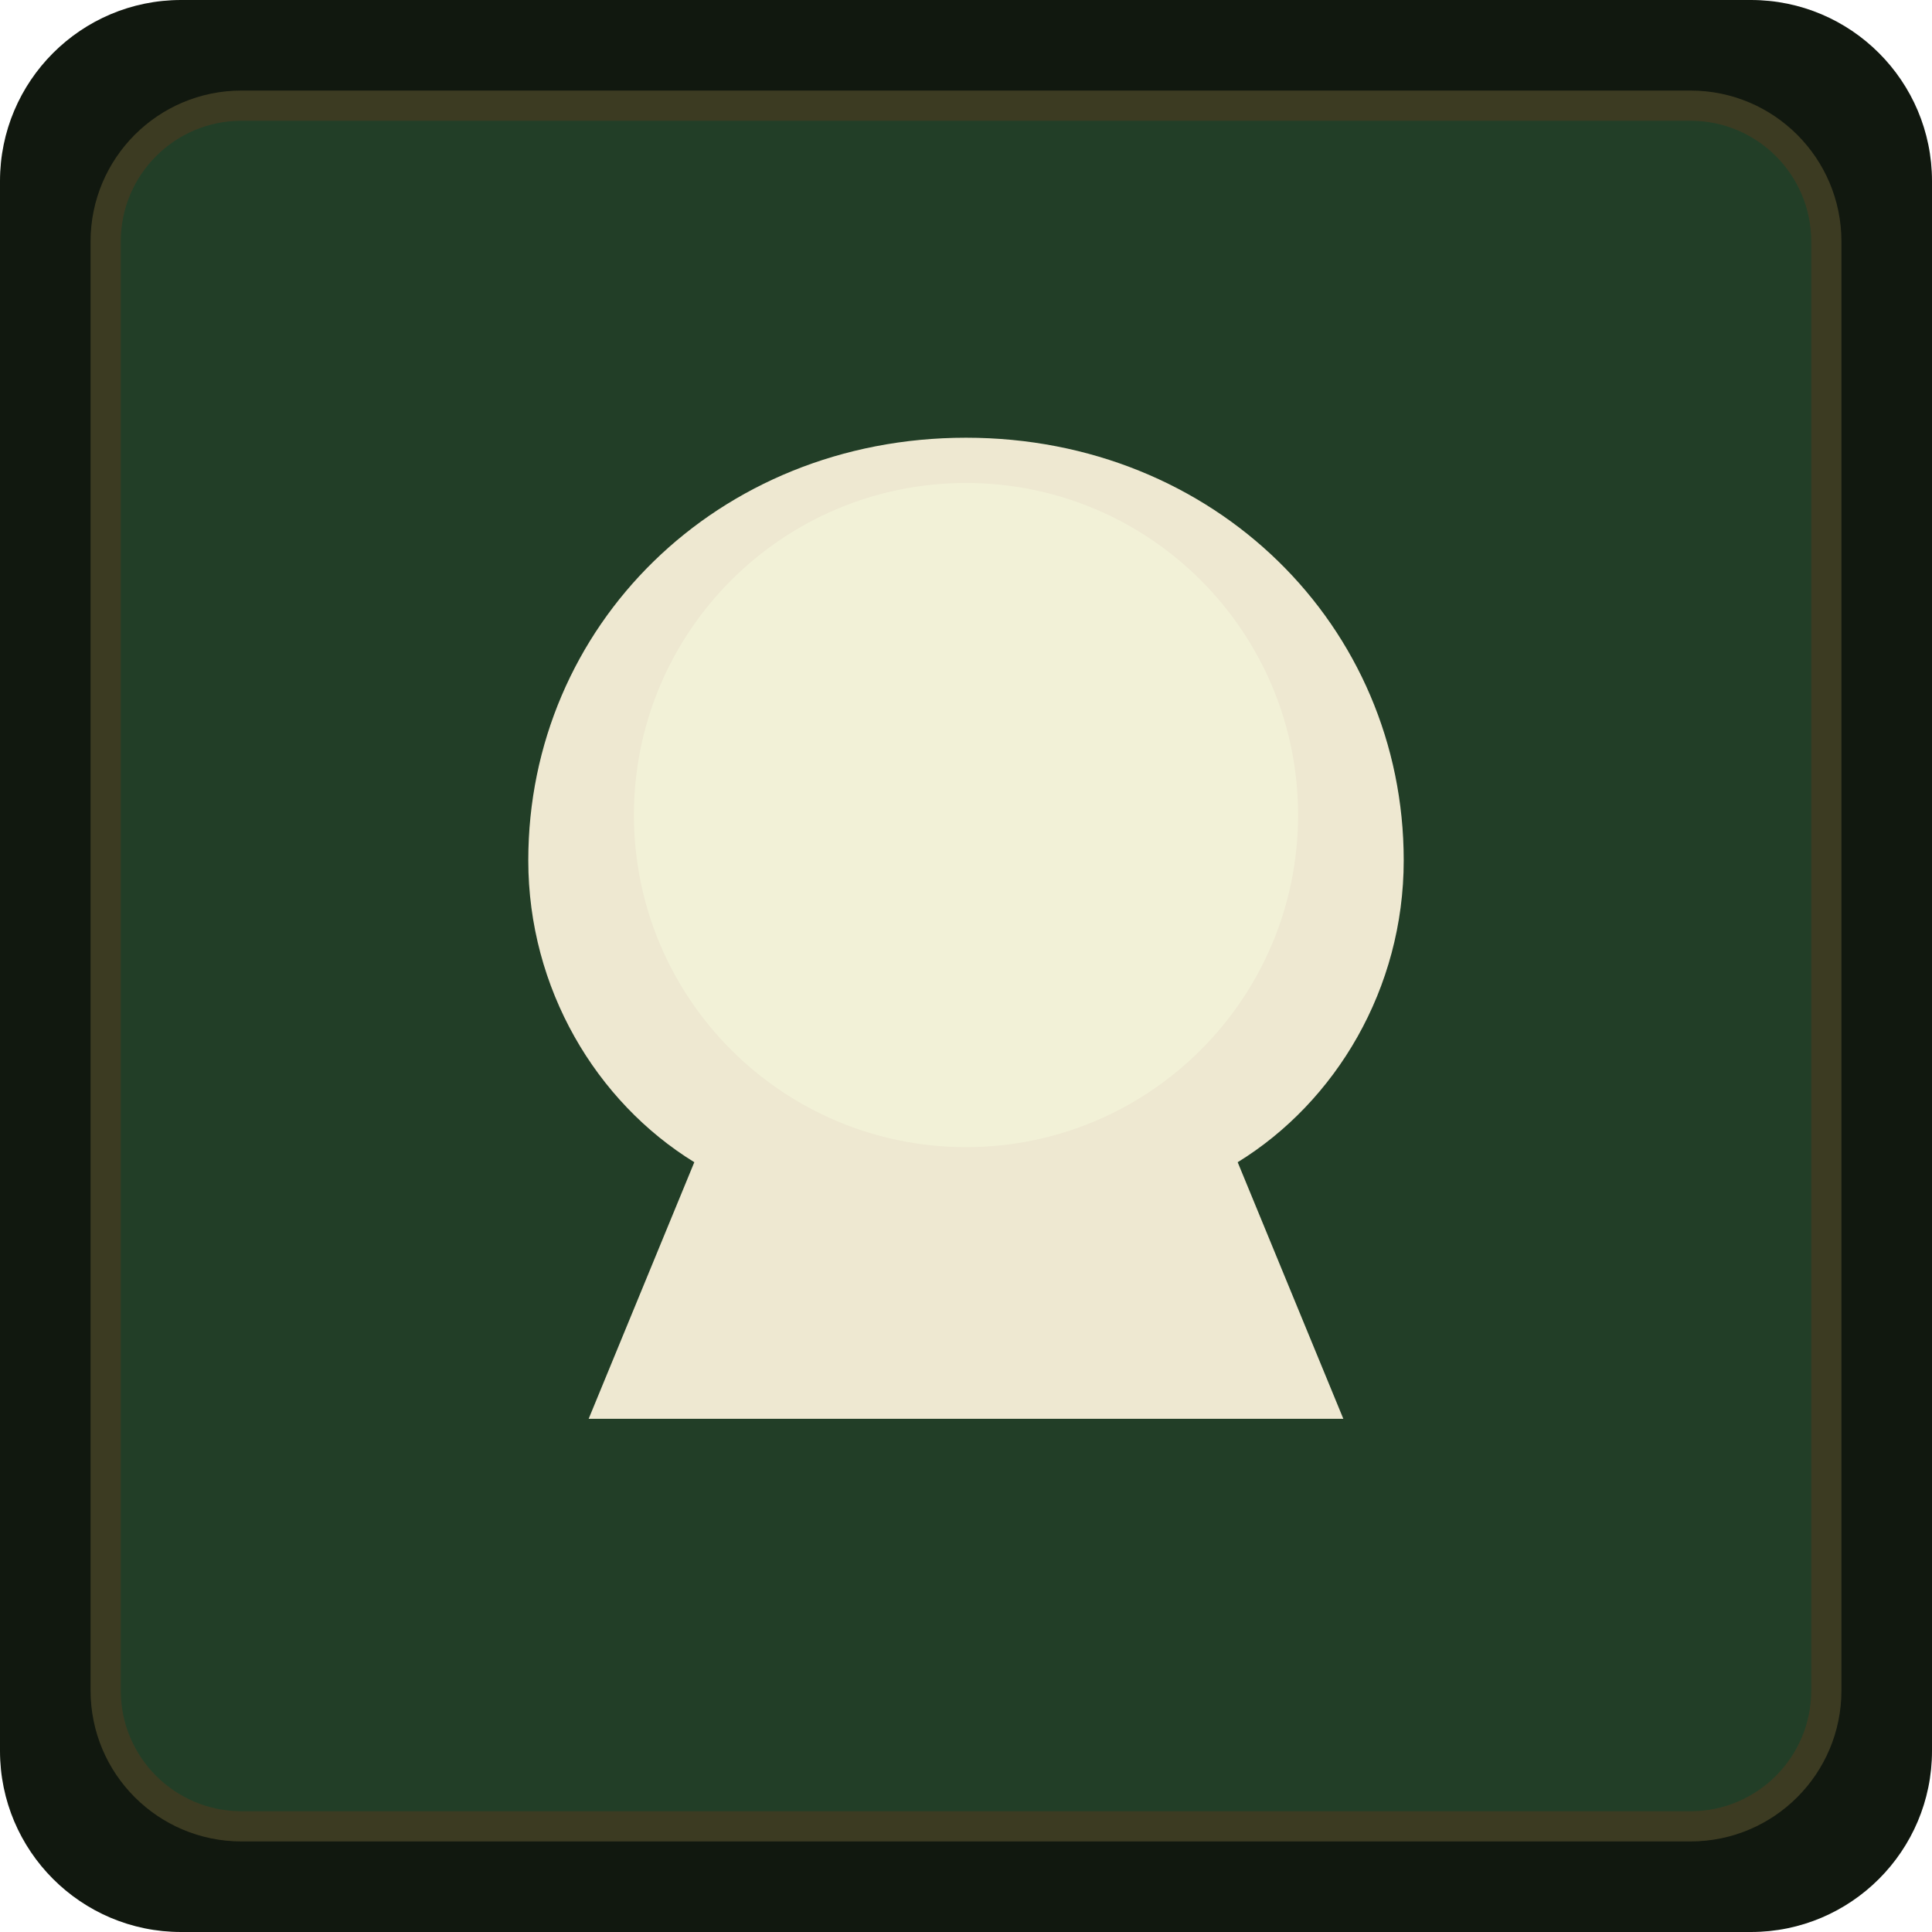
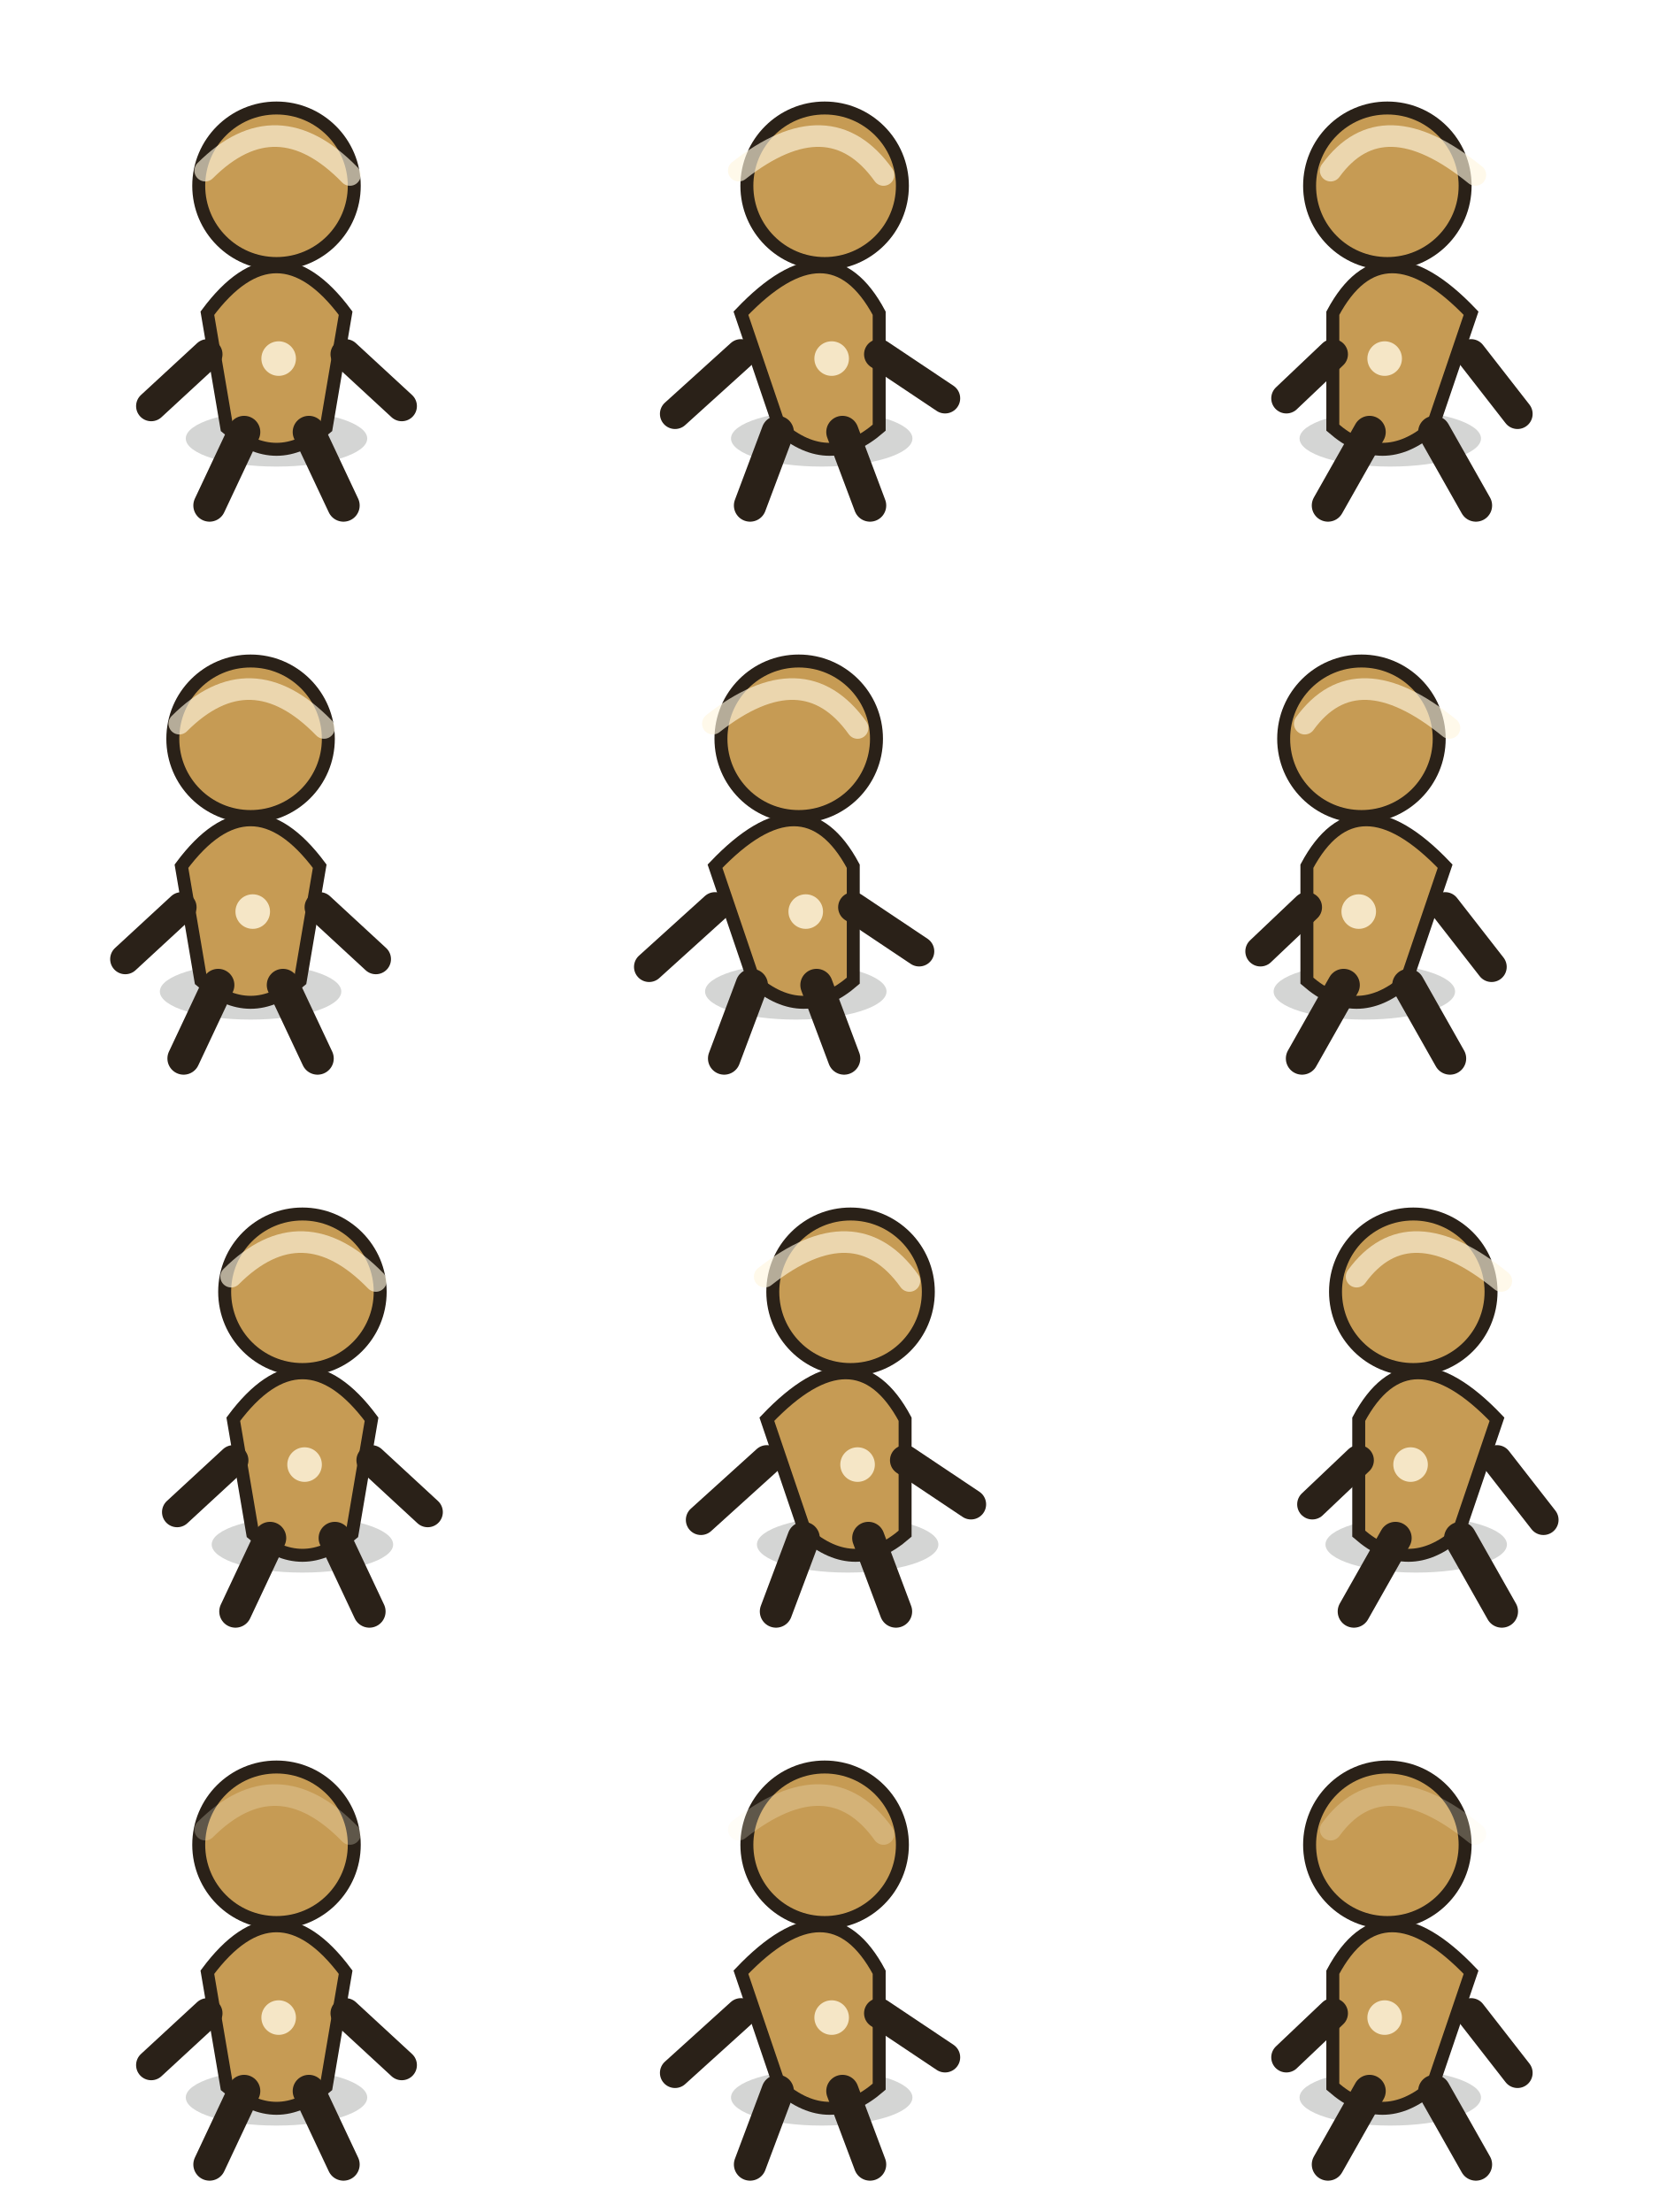
- <svg xmlns="http://www.w3.org/2000/svg" width="256" height="256" viewBox="0 0 256 256" role="img" aria-label="nilalang_mon0032_duwende">
-   <rect width="256" height="256" rx="24" fill="#11180f" />
-   <rect x="14" y="14" width="228" height="228" rx="18" fill="#61c47c" opacity="0.22" stroke="#d8b765" stroke-width="4" />
-   <circle cx="128" cy="108" r="44" fill="#61c47c" opacity="0.9" />
-   <path d="M92 154c-13-8-22-23-22-40 0-31 25-56 58-56s58 25 58 56c0 17-9 32-22 40l14 34H78l14-34z" fill="#fff6df" opacity="0.92" />
+ <svg xmlns="http://www.w3.org/2000/svg" width="768" height="1024" viewBox="0 0 768 1024">
+   <rect width="768" height="1024" fill="none" />
+   <g transform="translate(128, 0) scale(1) translate(-128, 0)">
+     <ellipse cx="128" cy="203" rx="42" ry="13" fill="#11180f" opacity="0.18" />
+     <path d="M96 145 Q128 102 160 145 L151 198 Q128 218 105 198 Z" fill="#c69b54" stroke="#2a2118" stroke-width="6" />
+     <circle cx="128" cy="86" r="36" fill="#c69b54" stroke="#2a2118" stroke-width="6" />
+     <path d="M95 79 Q128 46 162 81" fill="none" stroke="#fff6df" stroke-width="10" stroke-linecap="round" opacity="0.65" />
+     <path d="M96 164 l-26 24" stroke="#2a2118" stroke-width="14" stroke-linecap="round" />
+     <path d="M160 164 l26 24" stroke="#2a2118" stroke-width="14" stroke-linecap="round" />
+     <path d="M113 200 l-16 34" stroke="#2a2118" stroke-width="15" stroke-linecap="round" />
+     <path d="M143 200 l16 34" stroke="#2a2118" stroke-width="15" stroke-linecap="round" />
+     <circle cx="129" cy="166" r="8" fill="#fff6df" opacity="0.82" />
+   </g>
+   <g transform="translate(384, 0) scale(1) translate(-128, 0)">
+     <ellipse cx="124.4" cy="203" rx="42" ry="13" fill="#11180f" opacity="0.18" />
+     <path d="M87 145 Q128 102 151 145 L151 198 Q128 218 105 198 Z" fill="#c69b54" stroke="#2a2118" stroke-width="6" />
+     <circle cx="125.75" cy="86" r="36" fill="#c69b54" stroke="#2a2118" stroke-width="6" />
+     <path d="M86 79 Q128 46 153 81" fill="none" stroke="#fff6df" stroke-width="10" stroke-linecap="round" opacity="0.65" />
+     <path d="M87 164 l-30.5 27.6" stroke="#2a2118" stroke-width="14" stroke-linecap="round" />
+     <path d="M151 164 l30.5 20.4" stroke="#2a2118" stroke-width="14" stroke-linecap="round" />
+     <path d="M104 200 l-12.76 34" stroke="#2a2118" stroke-width="15" stroke-linecap="round" />
+     <path d="M134 200 l12.76 34" stroke="#2a2118" stroke-width="15" stroke-linecap="round" />
+     <circle cx="129" cy="166" r="8" fill="#fff6df" opacity="0.82" />
+   </g>
+   <g transform="translate(640, 0) scale(1) translate(-128, 0)">
+     <ellipse cx="131.6" cy="203" rx="42" ry="13" fill="#11180f" opacity="0.18" />
+     <path d="M105 145 Q128 102 169 145 L151 198 Q128 218 105 198 Z" fill="#c69b54" stroke="#2a2118" stroke-width="6" />
+     <circle cx="130.25" cy="86" r="36" fill="#c69b54" stroke="#2a2118" stroke-width="6" />
+     <path d="M104 79 Q128 46 171 81" fill="none" stroke="#fff6df" stroke-width="10" stroke-linecap="round" opacity="0.65" />
+     <path d="M105 164 l-21.5 20.4" stroke="#2a2118" stroke-width="14" stroke-linecap="round" />
+     <path d="M169 164 l21.5 27.6" stroke="#2a2118" stroke-width="14" stroke-linecap="round" />
+     <path d="M122 200 l-19.24 34" stroke="#2a2118" stroke-width="15" stroke-linecap="round" />
+     <path d="M152 200 l19.24 34" stroke="#2a2118" stroke-width="15" stroke-linecap="round" />
+     <circle cx="129" cy="166" r="8" fill="#fff6df" opacity="0.82" />
+   </g>
+   <g transform="translate(116, 256) scale(1) translate(-128, 0)">
+     <ellipse cx="128" cy="203" rx="42" ry="13" fill="#11180f" opacity="0.18" />
+     <path d="M96 145 Q128 102 160 145 L151 198 Q128 218 105 198 Z" fill="#c69b54" stroke="#2a2118" stroke-width="6" />
+     <circle cx="128" cy="86" r="36" fill="#c69b54" stroke="#2a2118" stroke-width="6" />
+     <path d="M95 79 Q128 46 162 81" fill="none" stroke="#fff6df" stroke-width="10" stroke-linecap="round" opacity="0.65" />
+     <path d="M96 164 l-26 24" stroke="#2a2118" stroke-width="14" stroke-linecap="round" />
+     <path d="M160 164 l26 24" stroke="#2a2118" stroke-width="14" stroke-linecap="round" />
+     <path d="M113 200 l-16 34" stroke="#2a2118" stroke-width="15" stroke-linecap="round" />
+     <path d="M143 200 l16 34" stroke="#2a2118" stroke-width="15" stroke-linecap="round" />
+     <circle cx="129" cy="166" r="8" fill="#fff6df" opacity="0.82" />
+   </g>
+   <g transform="translate(372, 256) scale(1) translate(-128, 0)">
+     <ellipse cx="124.4" cy="203" rx="42" ry="13" fill="#11180f" opacity="0.18" />
+     <path d="M87 145 Q128 102 151 145 L151 198 Q128 218 105 198 Z" fill="#c69b54" stroke="#2a2118" stroke-width="6" />
+     <circle cx="125.75" cy="86" r="36" fill="#c69b54" stroke="#2a2118" stroke-width="6" />
+     <path d="M86 79 Q128 46 153 81" fill="none" stroke="#fff6df" stroke-width="10" stroke-linecap="round" opacity="0.65" />
+     <path d="M87 164 l-30.5 27.6" stroke="#2a2118" stroke-width="14" stroke-linecap="round" />
+     <path d="M151 164 l30.5 20.4" stroke="#2a2118" stroke-width="14" stroke-linecap="round" />
+     <path d="M104 200 l-12.76 34" stroke="#2a2118" stroke-width="15" stroke-linecap="round" />
+     <path d="M134 200 l12.76 34" stroke="#2a2118" stroke-width="15" stroke-linecap="round" />
+     <circle cx="129" cy="166" r="8" fill="#fff6df" opacity="0.82" />
+   </g>
+   <g transform="translate(628, 256) scale(1) translate(-128, 0)">
+     <ellipse cx="131.6" cy="203" rx="42" ry="13" fill="#11180f" opacity="0.18" />
+     <path d="M105 145 Q128 102 169 145 L151 198 Q128 218 105 198 Z" fill="#c69b54" stroke="#2a2118" stroke-width="6" />
+     <circle cx="130.25" cy="86" r="36" fill="#c69b54" stroke="#2a2118" stroke-width="6" />
+     <path d="M104 79 Q128 46 171 81" fill="none" stroke="#fff6df" stroke-width="10" stroke-linecap="round" opacity="0.65" />
+     <path d="M105 164 l-21.5 20.4" stroke="#2a2118" stroke-width="14" stroke-linecap="round" />
+     <path d="M169 164 l21.5 27.6" stroke="#2a2118" stroke-width="14" stroke-linecap="round" />
+     <path d="M122 200 l-19.24 34" stroke="#2a2118" stroke-width="15" stroke-linecap="round" />
+     <path d="M152 200 l19.24 34" stroke="#2a2118" stroke-width="15" stroke-linecap="round" />
+     <circle cx="129" cy="166" r="8" fill="#fff6df" opacity="0.82" />
+   </g>
+   <g transform="translate(140, 512) scale(1) translate(-128, 0)">
+     <ellipse cx="128" cy="203" rx="42" ry="13" fill="#11180f" opacity="0.18" />
+     <path d="M96 145 Q128 102 160 145 L151 198 Q128 218 105 198 Z" fill="#c69b54" stroke="#2a2118" stroke-width="6" />
+     <circle cx="128" cy="86" r="36" fill="#c69b54" stroke="#2a2118" stroke-width="6" />
+     <path d="M95 79 Q128 46 162 81" fill="none" stroke="#fff6df" stroke-width="10" stroke-linecap="round" opacity="0.65" />
+     <path d="M96 164 l-26 24" stroke="#2a2118" stroke-width="14" stroke-linecap="round" />
+     <path d="M160 164 l26 24" stroke="#2a2118" stroke-width="14" stroke-linecap="round" />
+     <path d="M113 200 l-16 34" stroke="#2a2118" stroke-width="15" stroke-linecap="round" />
+     <path d="M143 200 l16 34" stroke="#2a2118" stroke-width="15" stroke-linecap="round" />
+     <circle cx="129" cy="166" r="8" fill="#fff6df" opacity="0.82" />
+   </g>
+   <g transform="translate(396, 512) scale(1) translate(-128, 0)">
+     <ellipse cx="124.4" cy="203" rx="42" ry="13" fill="#11180f" opacity="0.18" />
+     <path d="M87 145 Q128 102 151 145 L151 198 Q128 218 105 198 Z" fill="#c69b54" stroke="#2a2118" stroke-width="6" />
+     <circle cx="125.75" cy="86" r="36" fill="#c69b54" stroke="#2a2118" stroke-width="6" />
+     <path d="M86 79 Q128 46 153 81" fill="none" stroke="#fff6df" stroke-width="10" stroke-linecap="round" opacity="0.65" />
+     <path d="M87 164 l-30.5 27.6" stroke="#2a2118" stroke-width="14" stroke-linecap="round" />
+     <path d="M151 164 l30.5 20.4" stroke="#2a2118" stroke-width="14" stroke-linecap="round" />
+     <path d="M104 200 l-12.76 34" stroke="#2a2118" stroke-width="15" stroke-linecap="round" />
+     <path d="M134 200 l12.76 34" stroke="#2a2118" stroke-width="15" stroke-linecap="round" />
+     <circle cx="129" cy="166" r="8" fill="#fff6df" opacity="0.82" />
+   </g>
+   <g transform="translate(652, 512) scale(1) translate(-128, 0)">
+     <ellipse cx="131.6" cy="203" rx="42" ry="13" fill="#11180f" opacity="0.18" />
+     <path d="M105 145 Q128 102 169 145 L151 198 Q128 218 105 198 Z" fill="#c69b54" stroke="#2a2118" stroke-width="6" />
+     <circle cx="130.25" cy="86" r="36" fill="#c69b54" stroke="#2a2118" stroke-width="6" />
+     <path d="M104 79 Q128 46 171 81" fill="none" stroke="#fff6df" stroke-width="10" stroke-linecap="round" opacity="0.65" />
+     <path d="M105 164 l-21.5 20.4" stroke="#2a2118" stroke-width="14" stroke-linecap="round" />
+     <path d="M169 164 l21.5 27.6" stroke="#2a2118" stroke-width="14" stroke-linecap="round" />
+     <path d="M122 200 l-19.24 34" stroke="#2a2118" stroke-width="15" stroke-linecap="round" />
+     <path d="M152 200 l19.24 34" stroke="#2a2118" stroke-width="15" stroke-linecap="round" />
+     <circle cx="129" cy="166" r="8" fill="#fff6df" opacity="0.82" />
+   </g>
+   <g transform="translate(128, 768) scale(1) translate(-128, 0)">
+     <ellipse cx="128" cy="203" rx="42" ry="13" fill="#11180f" opacity="0.18" />
+     <path d="M96 145 Q128 102 160 145 L151 198 Q128 218 105 198 Z" fill="#c69b54" stroke="#2a2118" stroke-width="6" />
+     <circle cx="128" cy="86" r="36" fill="#c69b54" stroke="#2a2118" stroke-width="6" />
+     <path d="M95 79 Q128 46 162 81" fill="none" stroke="#fff6df" stroke-width="10" stroke-linecap="round" opacity="0.25" />
+     <path d="M96 164 l-26 24" stroke="#2a2118" stroke-width="14" stroke-linecap="round" />
+     <path d="M160 164 l26 24" stroke="#2a2118" stroke-width="14" stroke-linecap="round" />
+     <path d="M113 200 l-16 34" stroke="#2a2118" stroke-width="15" stroke-linecap="round" />
+     <path d="M143 200 l16 34" stroke="#2a2118" stroke-width="15" stroke-linecap="round" />
+     <circle cx="129" cy="166" r="8" fill="#fff6df" opacity="0.82" />
+   </g>
+   <g transform="translate(384, 768) scale(1) translate(-128, 0)">
+     <ellipse cx="124.4" cy="203" rx="42" ry="13" fill="#11180f" opacity="0.18" />
+     <path d="M87 145 Q128 102 151 145 L151 198 Q128 218 105 198 Z" fill="#c69b54" stroke="#2a2118" stroke-width="6" />
+     <circle cx="125.75" cy="86" r="36" fill="#c69b54" stroke="#2a2118" stroke-width="6" />
+     <path d="M86 79 Q128 46 153 81" fill="none" stroke="#fff6df" stroke-width="10" stroke-linecap="round" opacity="0.25" />
+     <path d="M87 164 l-30.5 27.6" stroke="#2a2118" stroke-width="14" stroke-linecap="round" />
+     <path d="M151 164 l30.5 20.4" stroke="#2a2118" stroke-width="14" stroke-linecap="round" />
+     <path d="M104 200 l-12.76 34" stroke="#2a2118" stroke-width="15" stroke-linecap="round" />
+     <path d="M134 200 l12.76 34" stroke="#2a2118" stroke-width="15" stroke-linecap="round" />
+     <circle cx="129" cy="166" r="8" fill="#fff6df" opacity="0.82" />
+   </g>
+   <g transform="translate(640, 768) scale(1) translate(-128, 0)">
+     <ellipse cx="131.6" cy="203" rx="42" ry="13" fill="#11180f" opacity="0.18" />
+     <path d="M105 145 Q128 102 169 145 L151 198 Q128 218 105 198 Z" fill="#c69b54" stroke="#2a2118" stroke-width="6" />
+     <circle cx="130.25" cy="86" r="36" fill="#c69b54" stroke="#2a2118" stroke-width="6" />
+     <path d="M104 79 Q128 46 171 81" fill="none" stroke="#fff6df" stroke-width="10" stroke-linecap="round" opacity="0.25" />
+     <path d="M105 164 l-21.5 20.4" stroke="#2a2118" stroke-width="14" stroke-linecap="round" />
+     <path d="M169 164 l21.5 27.6" stroke="#2a2118" stroke-width="14" stroke-linecap="round" />
+     <path d="M122 200 l-19.24 34" stroke="#2a2118" stroke-width="15" stroke-linecap="round" />
+     <path d="M152 200 l19.24 34" stroke="#2a2118" stroke-width="15" stroke-linecap="round" />
+     <circle cx="129" cy="166" r="8" fill="#fff6df" opacity="0.82" />
+   </g>
</svg>
